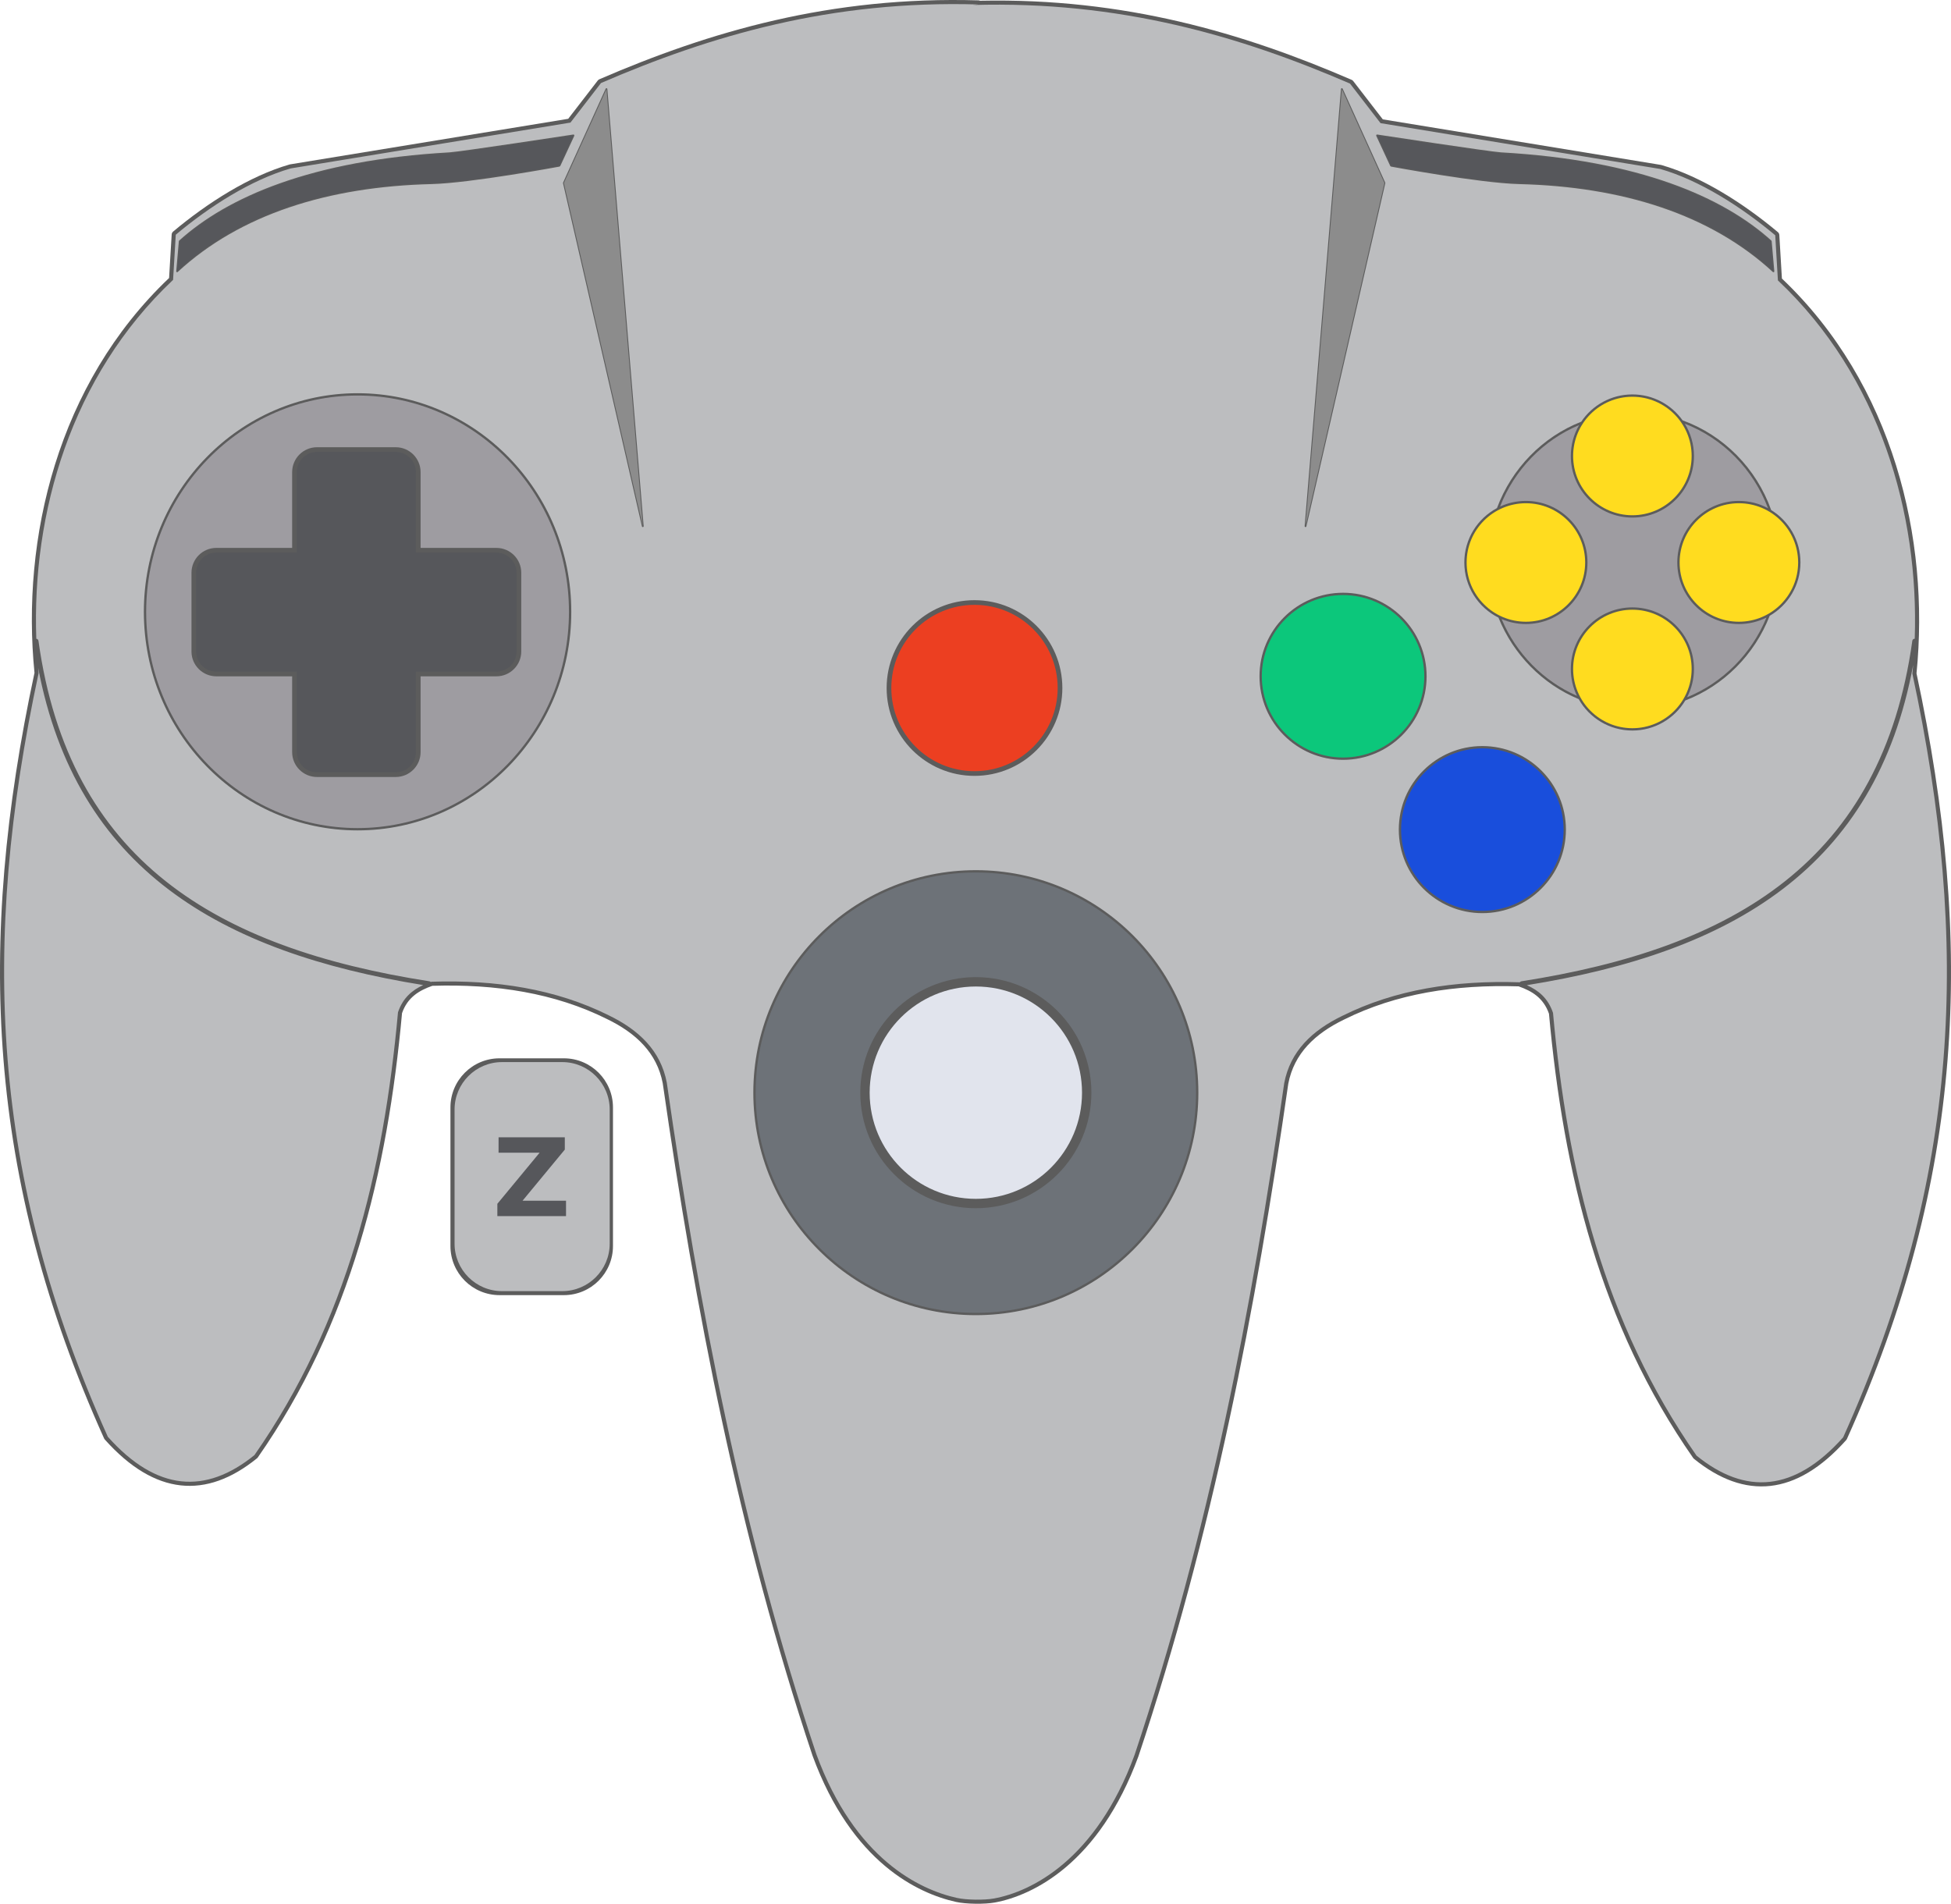
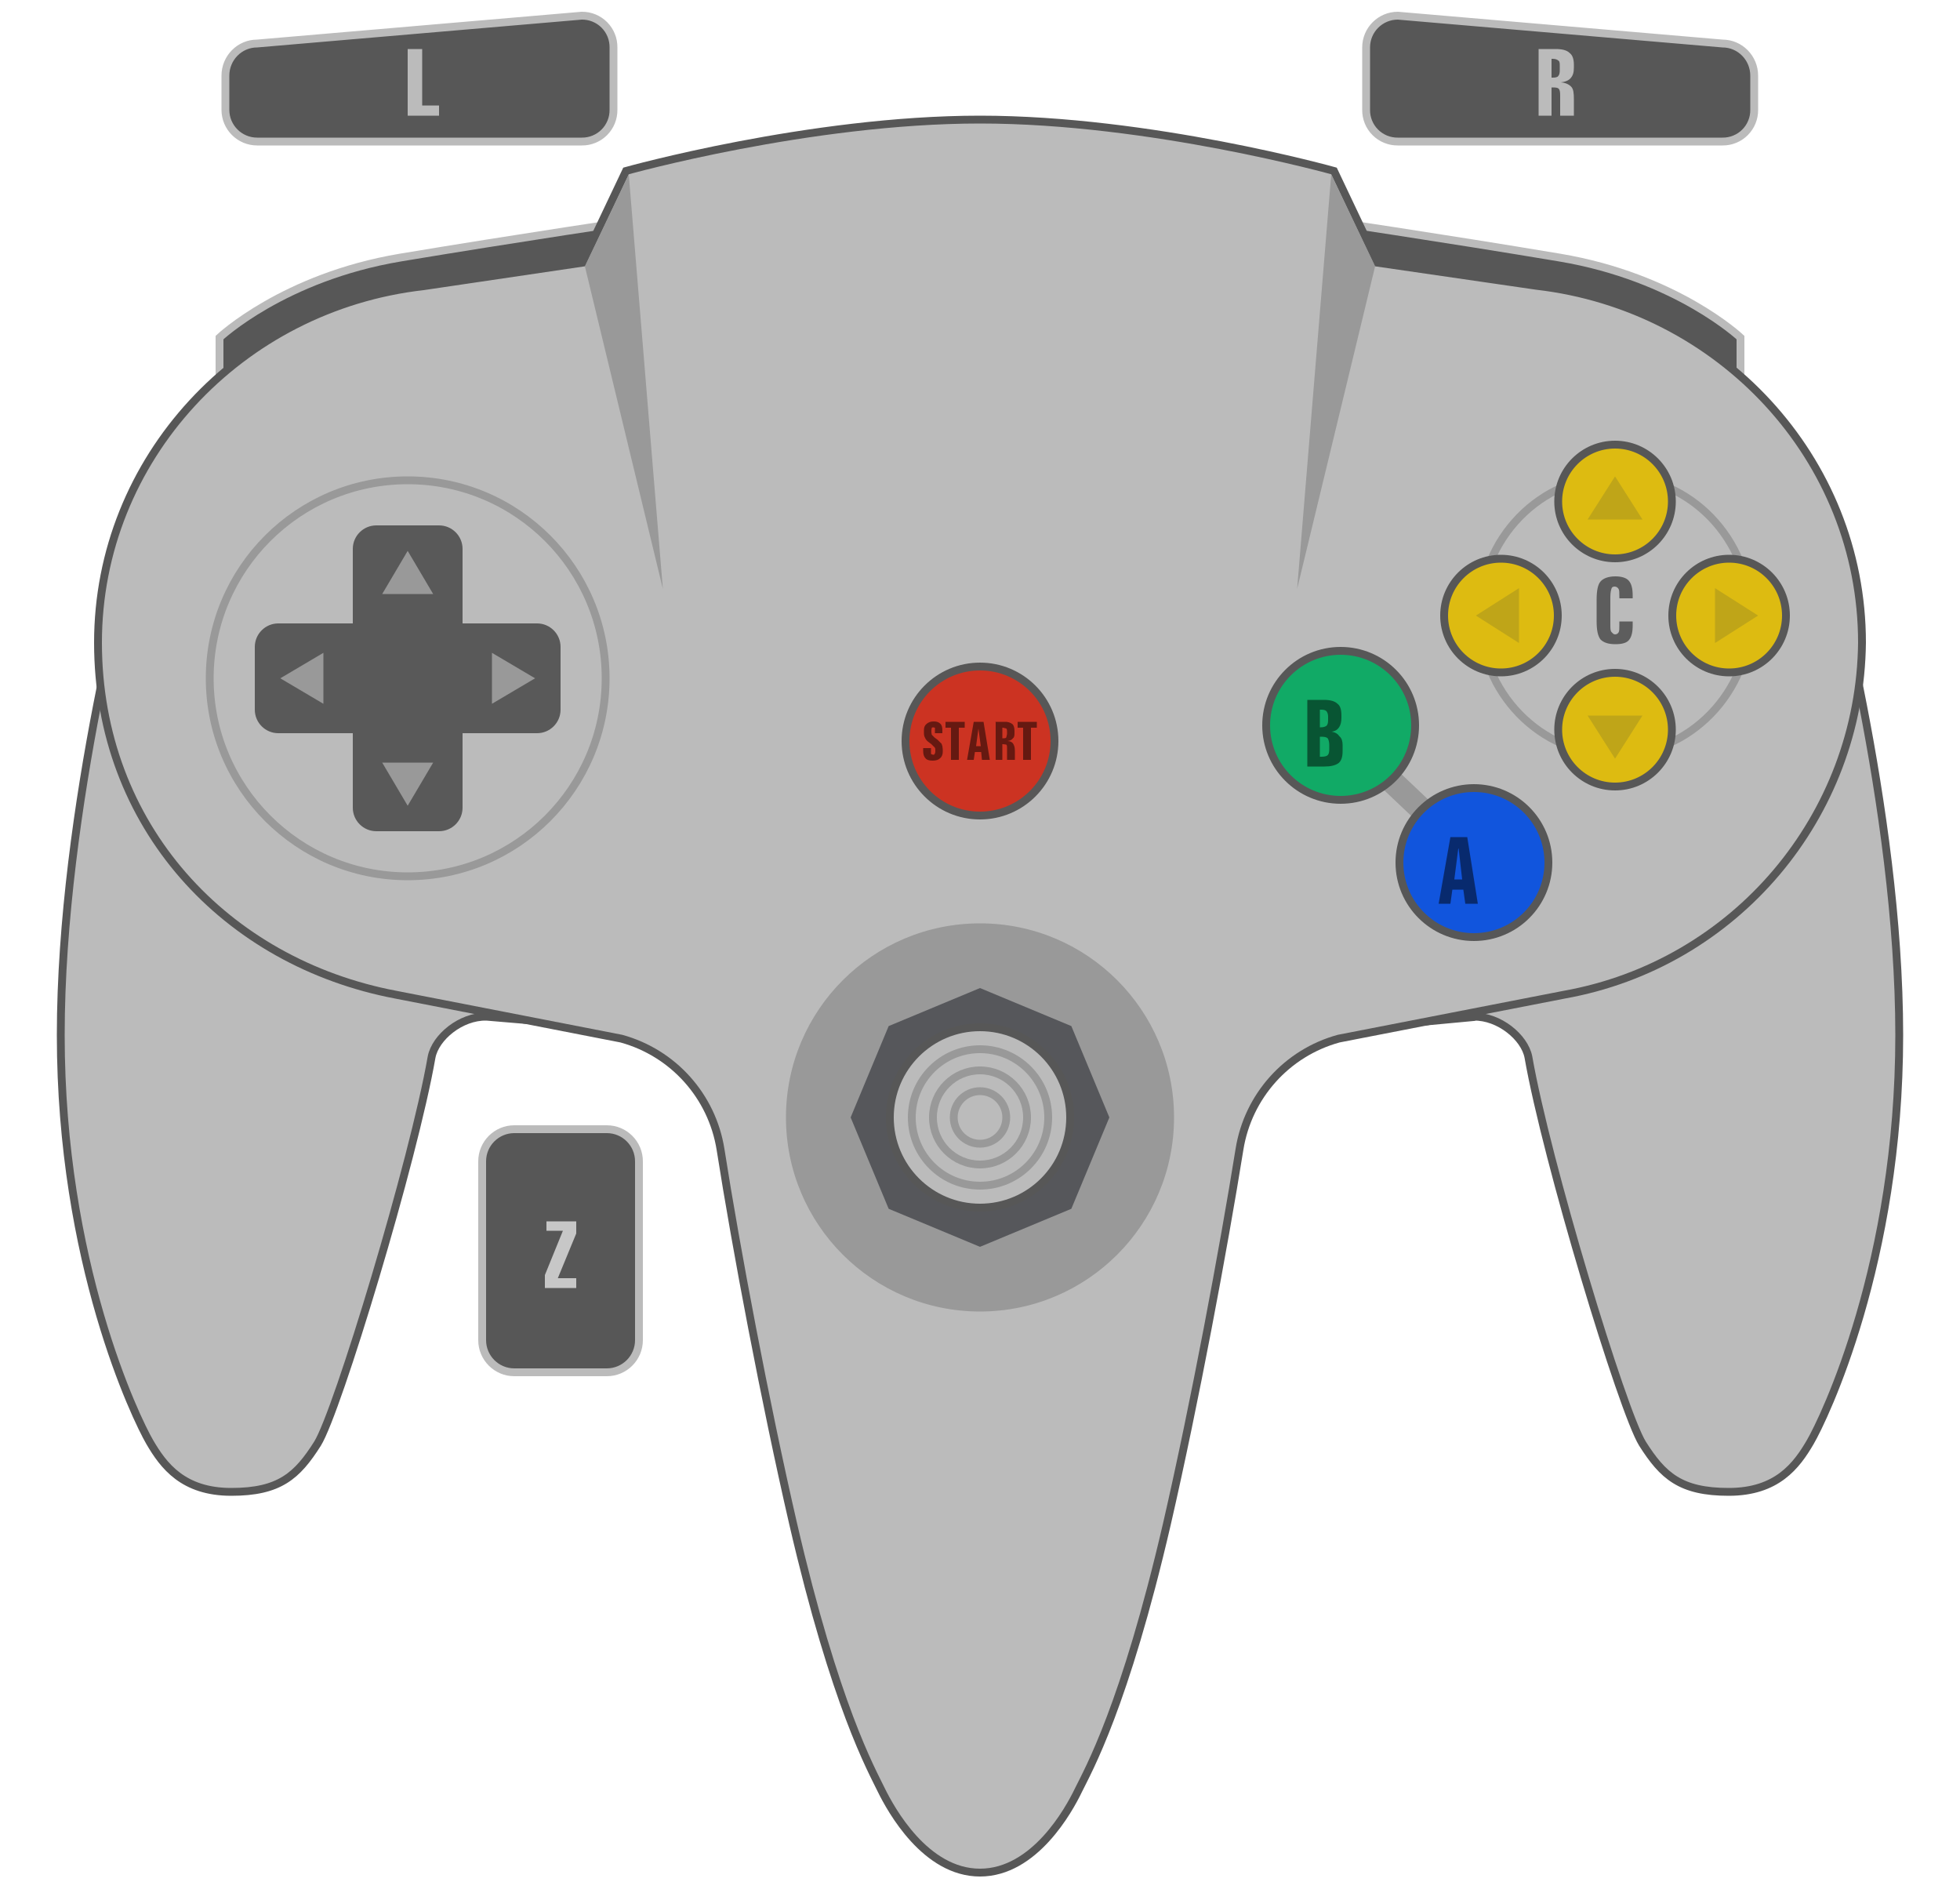
- <svg xmlns="http://www.w3.org/2000/svg" width="6939.98" height="6772.564" viewBox="0 0 6939.98 6772.564" version="1.1" xml:space="preserve" style="clip-rule:evenodd;fill-rule:evenodd;stroke-linejoin:round;stroke-miterlimit:2" id="svg21">
-   <defs id="defs25" />
-   <path id="Dark-Grey-Background" d="m 3485.979,2.588 c -1.71,-0.78 -3.6,-1.238 -5.6,-1.297 -525.25,-15.515 -954.91,110.642 -1348.31,280.692 -2.27,0.98 -4.25,2.52 -5.76,4.47 0,0 -86.49,112.05 -105.13,136.2 0,0 -989.45,162.11 -989.45,162.11 -0.56,0.09 -1.12,0.21 -1.67,0.37 -142.03,40.9 -291.91,136.24 -414.19,238.67 -3.08,2.58 -4.96,6.31 -5.19,10.31 l -9.22,154.89 c -397.1,377.01 -526.315,926.87 -478.774,1404.51 -206.973,965.88 -169.652,1797.32 247.614,2723.75 0.61,1.36 1.43,2.62 2.42,3.73 89.88,100.63 180.14,153.26 270.03,163.16 90.43,9.96 181.08,-23.11 271.52,-96.36 1.06,-0.86 2,-1.86 2.78,-2.98 330.66,-473.66 461.43,-1013.94 513.03,-1580.62 19.77,-56.61 61.28,-80.79 107.84,-97.21 225.55,-7.03 435.22,25.53 620.94,118.06 0.04,0.02 0.09,0.04 0.14,0.07 103.14,50 177.58,120.18 198.4,228.3 115.43,802.65 268.91,1602.12 532.91,2392.38 0.04,0.14 0.09,0.27 0.14,0.4 139.45,380.18 375.31,489.92 510.3,519.84 35.72,7.92 102.14,8.67 137.97,2.07 135.64,-24.99 371.27,-139.55 510.81,-519.95 0.05,-0.13 0.09,-0.27 0.14,-0.4 264,-790.27 417.47,-1589.73 532.91,-2392.38 20.81,-108.12 95.26,-178.3 198.4,-228.31 0.05,-0.02 0.09,-0.04 0.14,-0.07 185.72,-92.52 395.39,-125.08 620.93,-118.05 46.57,16.42 88.08,40.59 107.85,97.21 51.6,566.67 182.37,1106.96 513.03,1580.61 0.78,1.12 1.72,2.13 2.78,2.99 90.44,73.25 181.09,106.31 271.52,96.36 89.88,-9.9 180.14,-62.53 270.03,-163.17 0.99,-1.11 1.81,-2.37 2.42,-3.72 417.27,-926.44 454.59,-1757.87 247.61,-2723.76 47.54,-477.64 -81.67,-1027.49 -478.78,-1404.5 0,0 -9.21,-154.89 -9.21,-154.89 -0.23,-4.01 -2.11,-7.74 -5.19,-10.31 -122.28,-102.44 -272.16,-197.77 -414.19,-238.67 -0.55,-0.16 -1.11,-0.28 -1.68,-0.38 l -989.44,-162.1 c 0,0 -105.13,-136.2 -105.13,-136.2 -1.51,-1.95 -3.49,-3.49 -5.76,-4.47 -386.8,-167.19 -808.64,-291.959 -1321.93,-281.355 z" style="fill:#5c5c5c" />
-   <path id="Grey-Shell" d="m 129.112,2272.363 c 3.836,0.28 7.094,3.2 7.645,7.16 108.792,782.13 632.762,1093.25 1390.742,1211.43 1.92,0.3 3.58,1.23 4.81,2.55 0.97,-0.35 1.94,-0.69 2.91,-1.02 228.94,-7.4 441.71,25.63 630.14,119.5 107.7,52.22 184.8,126.04 206.42,239.02 115.32,801.9 268.6,1600.64 532.36,2390.17 136.78,372.89 367.36,481.28 499.76,510.63 34.22,7.58 97.85,8.28 132.18,1.95 132.96,-24.49 362.98,-137.73 499.76,-510.62 263.76,-789.53 417.03,-1588.27 532.35,-2390.17 21.62,-112.98 98.73,-186.8 206.43,-239.02 188.43,-93.87 401.2,-126.9 630.13,-119.51 l 1.09,0.38 c 1.24,-2 3.31,-3.47 5.81,-3.86 757.98,-118.18 1281.96,-429.3 1390.75,-1211.43 0.59,-4.26 4.32,-7.32 8.54,-7.18 15.5,-444.61 -123.18,-932.43 -486.64,-1274.75 l -9.55,-160.66 c -120.74,-101.14 -268.63,-195.44 -408.86,-235.83 l -995.12,-163.03 -108.64,-140.75 c -391.6,-169.26 -819.27,-294.942 -1342.1,-279.5 l 19.92,-1.95 c -522.83,-15.449 -950.5,110.23 -1342.1,279.5 l -108.64,140.74 -995.12,163.04 c -140.24,40.38 -288.12,134.69 -408.86,235.83 l -9.55,160.65 c -363.98,342.8 -502.532,831.53 -486.567,1276.73 z m 6676.297,93 c -133.83,723.88 -644.74,1022.32 -1374.29,1139.38 40.8,18.15 75.33,45.7 93.14,98.34 51.26,564.76 181.12,1103.32 510.63,1575.34 173.83,140.8 347.66,129.44 521.49,-65.19 416.2,-924.07 452.99,-1753.32 246.17,-2716.94 1.04,-10.28 1.99,-20.59 2.86,-30.93 z m -6669.809,9.89 c 0.58,6.41 1.186,12.75 1.824,19.08 -206.821,963.62 -170.028,1792.87 246.175,2716.94 173.83,194.63 347.66,205.99 521.49,65.19 329.51,-472.01 459.37,-1010.58 510.63,-1575.34 17.31,-51.17 50.42,-78.63 89.73,-96.79 -724.85,-116.82 -1233.37,-413.23 -1369.849,-1129.08 z m 3335.609,720.31 c -436.89,0 -791.59,354.7 -791.59,791.59 0,436.89 354.7,791.59 791.59,791.59 436.9,0 791.6,-354.7 791.6,-791.59 0,-436.89 -354.7,-791.59 -791.6,-791.59 z m 1801.72,-441.53 c -164.06,0 -297.27,133.2 -297.27,297.27 0,164.06 133.21,297.26 297.27,297.26 164.07,0 297.27,-133.2 297.27,-297.26 0,-164.07 -133.2,-297.27 -297.27,-297.27 z m -4001.01,-1255.22 c -419.54,0 -760.26,348.41 -760.26,777.66 0,429.26 340.72,777.67 760.26,777.67 419.55,0 760.27,-348.41 760.27,-777.67 0,-429.25 -340.72,-777.66 -760.27,-777.66 z m 2194.49,736.27 c -172.49,0 -312.53,140.04 -312.53,312.54 0,172.49 140.04,312.53 312.53,312.53 172.5,0 312.54,-140.04 312.54,-312.53 0,-172.5 -140.04,-312.54 -312.54,-312.54 z m 1311.03,-26.45 c -164.07,0 -297.27,133.2 -297.27,297.27 0,164.06 133.2,297.27 297.27,297.27 164.07,0 297.27,-133.21 297.27,-297.27 0,-164.07 -133.2,-297.27 -297.27,-297.27 z m 1207.81,-613.24 c -39.72,-55.83 -104.95,-92.27 -178.63,-92.27 -75.78,0 -142.62,38.56 -181.96,97.09 -137.8,54.15 -247.39,166.45 -299.78,307.38 -69.08,36.88 -116.14,109.69 -116.14,193.4 0,85.87 49.51,160.26 121.51,196.18 53.04,131.36 156.31,236.28 285.32,289.86 37.57,66.73 109.08,111.84 191.05,111.84 79.94,0 149.94,-42.9 188.2,-106.92 136.87,-52.73 246.3,-162.68 300.17,-301.23 65.44,-37.91 109.51,-108.71 109.51,-189.73 0,-78.8 -41.69,-147.94 -104.2,-186.54 -52.89,-148.48 -168.99,-266.13 -315.05,-319.06 z m -3982.31,-845.67 c -0.28,0.62 -0.35,1.32 -0.2,1.99 l 280.72,1220.91 c 0.37,1.6 1.91,2.64 3.53,2.39 1.62,-0.26 2.77,-1.72 2.63,-3.35 l -129.22,-1555.1 c -0.11,-1.42 -1.18,-2.58 -2.58,-2.82 -1.4,-0.24 -2.79,0.49 -3.38,1.79 z m 2924.76,1.99 c 0.15,-0.67 0.08,-1.37 -0.2,-1.99 l -151.5,-334.19 c -0.59,-1.3 -1.98,-2.03 -3.38,-1.79 -1.4,0.24 -2.46,1.4 -2.58,2.82 l -129.22,1555.1 c -0.14,1.63 1.01,3.09 2.63,3.35 1.62,0.25 3.16,-0.79 3.53,-2.39 z m -29.03,-173.21 -2.99,1.2 -0.35,3.2 50.19,108.04 2.77,1.81 c 0,0 315.81,58.77 455.17,62.18 367.95,9.03 680.85,107.79 902.79,312.71 0.95,0.88 2.33,1.08 3.49,0.51 1.16,-0.57 1.85,-1.79 1.74,-3.08 l -9.33,-107.08 c -0.07,-0.79 -0.44,-1.52 -1.02,-2.05 -171.19,-154.53 -469.35,-286.15 -961.53,-313.93 -38.87,-2.19 -440.93,-63.51 -440.93,-63.51 z m -2855.68,4.4 -0.35,-3.2 -3,-1.2 c 0,0 -402.06,61.32 -440.93,63.51 -492.17,27.78 -790.33,159.4 -961.52,313.93 -0.59,0.53 -0.95,1.26 -1.02,2.05 l -9.33,107.08 c -0.12,1.29 0.57,2.51 1.73,3.08 1.16,0.57 2.55,0.37 3.5,-0.51 221.94,-204.92 534.84,-303.68 902.78,-312.71 139.36,-3.41 455.17,-62.18 455.17,-62.18 l 2.78,-1.81 z" style="fill:#bcbdbf" />
-   <path id="Grey-D-Pad---C---Circles" d="m 1271.919,1407.143 c 415.01,0 751.93,344.73 751.93,769.33 0,424.61 -336.92,769.34 -751.93,769.34 -415,0 -751.92,-344.73 -751.92,-769.34 0,-424.6 336.92,-769.33 751.92,-769.33 z m -232.71,541.99 H 769.569 c -48.83,0 -88.48,39.64 -88.48,88.48 v 279.93 c 0,48.83 39.65,88.48 88.48,88.48 0,0 269.64,0 269.64,0 0,61.15 0,269.63 0,269.63 0,48.84 39.64,88.48 88.48,88.48 h 279.93 c 48.83,0 88.48,-39.64 88.48,-88.48 0,0 0,-208.48 0,-269.63 0,0 269.63,0 269.63,0 48.83,0 88.48,-39.65 88.48,-88.48 0,0 0,-279.93 0,-279.93 0,-48.84 -39.65,-88.48 -88.48,-88.48 h -269.63 c 0,0 0,-269.63 0,-269.63 0,-48.84 -39.65,-88.49 -88.48,-88.49 h -279.93 c -48.84,0 -88.48,39.65 -88.48,88.49 0,0 0,269.63 0,269.63 z m 4953.91,-441.89 c 135.65,52.68 243.76,162.58 295.91,300.71 -30.86,-16.61 -66.15,-26.04 -103.62,-26.04 -120.92,0 -219.09,98.17 -219.09,219.08 0,120.92 98.17,219.09 219.09,219.09 35.27,0 68.61,-8.35 98.13,-23.18 -52.91,128.86 -155.03,231.55 -282.3,283.53 15.63,-30.14 24.47,-64.37 24.47,-100.65 0,-120.91 -98.17,-219.08 -219.09,-219.08 -120.92,0 -219.09,98.17 -219.09,219.08 0,34.26 7.88,66.69 21.92,95.58 -119.92,-52.66 -216.22,-150.76 -268.03,-273 26.52,11.4 55.74,17.72 86.41,17.72 120.92,0 219.09,-98.17 219.09,-219.09 0,-120.91 -98.17,-219.08 -219.09,-219.08 -32.83,0 -63.98,7.23 -91.93,20.19 51.34,-131.16 153.3,-236.17 281.21,-289.83 -18.8,32.31 -29.58,69.88 -29.58,109.94 0,120.91 98.17,219.08 219.09,219.08 120.92,0 219.09,-98.17 219.09,-219.08 0,-42.16 -11.93,-81.54 -32.59,-114.97 z" style="fill:#9e9ca1" />
-   <path id="Dark-Grey-D-Pad---C" d="M 1055.869,1965.793 H 769.569 c -39.63,0 -71.81,32.18 -71.81,71.82 v 279.93 c 0,39.64 32.18,71.81 71.81,71.81 h 286.3 v 286.3 c 0,39.64 32.18,71.82 71.82,71.82 h 279.93 c 39.63,0 71.81,-32.18 71.81,-71.82 v -286.3 h 286.3 c 39.64,0 71.82,-32.17 71.82,-71.81 v -279.93 c 0,-39.64 -32.18,-71.82 -71.82,-71.82 h -286.3 v -286.29 c 0,-39.64 -32.18,-71.82 -71.81,-71.82 h -279.93 c -39.64,0 -71.82,32.18 -71.82,71.82 z m 984.28,-1484.2 c 0,0 -402.36,61.34 -441.26,63.54 -491.16,27.73 -788.77,158.91 -959.61,313.13 l -9.33,107.08 c 222.45,-205.38 536.03,-304.49 904.83,-313.53 139.36,-3.42 455.18,-62.18 455.18,-62.18 z m 2858.01,0 c 0,0 402.37,61.34 441.27,63.54 491.16,27.73 788.76,158.91 959.6,313.13 l 9.34,107.08 c -222.46,-205.38 -536.04,-304.49 -904.83,-313.53 -139.36,-3.42 -455.19,-62.18 -455.19,-62.18 z" style="fill:#56575b" />
-   <path id="Grey-Shading" d="m 2005.789,651.013 280.72,1220.91 -129.22,-1555.1 z m 2918.86,0 -280.72,1220.91 129.22,-1555.1 z" style="fill:#8c8c8c" />
-   <path id="Grey-Analog-Stick-Outer-Circle" d="m 3471.209,3103.893 c 432.3,0 783.26,350.97 783.26,783.26 0,432.29 -350.96,783.26 -783.26,783.26 -432.29,0 -783.25,-350.97 -783.25,-783.26 0,-432.29 350.96,-783.26 783.25,-783.26 z m 0,372.23 c -226.85,0 -411.03,184.17 -411.03,411.03 0,226.85 184.18,411.03 411.03,411.03 226.86,0 411.03,-184.18 411.03,-411.03 0,-226.86 -184.17,-411.03 -411.03,-411.03 z" style="fill:#6d7278" />
-   <g id="Light-Grey-Analog-Stick" transform="matrix(0.482213,0,0,0.482213,1404.369,1505.553)">
-     <circle cx="4286.16" cy="4938.88" r="783.258" style="fill:#e1e4ed" id="circle8" />
-   </g>
-   <path id="Yellow-Buttons" d="m 5806.619,2169.033 c 116.32,0 210.76,94.44 210.76,210.75 0,116.32 -94.44,210.76 -210.76,210.76 -116.32,0 -210.75,-94.44 -210.75,-210.76 0,-116.31 94.43,-210.75 210.75,-210.75 z m 0,-757.58 c 116.32,0 210.76,94.44 210.76,210.76 0,116.32 -94.44,210.75 -210.76,210.75 -116.32,0 -210.75,-94.43 -210.75,-210.75 0,-116.32 94.43,-210.76 210.75,-210.76 z m 168.04,589.54 c 0,-116.31 94.43,-210.75 210.75,-210.75 116.32,0 210.76,94.44 210.76,210.75 0,116.32 -94.44,210.76 -210.76,210.76 -116.32,0 -210.75,-94.44 -210.75,-210.76 z m -757.58,0 c 0,-116.31 94.44,-210.75 210.75,-210.75 116.32,0 210.76,94.44 210.76,210.75 0,116.32 -94.44,210.76 -210.76,210.76 -116.31,0 -210.75,-94.44 -210.75,-210.76 z" style="fill:#ffdc1f" />
-   <g id="Green-Button" transform="translate(-844.0809,-1000.716)">
-     <circle cx="5621.52" cy="3406.62" r="288.935" style="fill:#0cc77b" id="circle12" />
-   </g>
-   <g id="Blue-Button" transform="translate(-348.5879,-455.3172)">
-     <circle cx="5621.52" cy="3406.62" r="288.935" style="fill:#194edc" id="circle15" />
-   </g>
-   <g id="Red-Button" transform="translate(-794.1752,-982.8925)">
-     <circle cx="4260.59" cy="3430.51" r="295.87" style="fill:#ec3f21" id="circle18" />
-   </g>
-   <g id="layer2" style="display:inline;opacity:1;stroke-width:1;stroke-dasharray:none;paint-order:markers stroke fill" transform="matrix(50.36697,0,0,50.36697,3240.068,-579.5645)">
-     <g id="layer2-0" style="clip-rule:evenodd;display:inline;fill-rule:evenodd;stroke-width:1;stroke-linejoin:round;stroke-miterlimit:2;stroke-dasharray:none;paint-order:markers stroke fill">
-       <rect style="clip-rule:evenodd;display:inline;opacity:1;fill:#5c5c5c;fill-opacity:1;fill-rule:evenodd;stroke:none;stroke-width:1;stroke-linejoin:round;stroke-miterlimit:4;stroke-dasharray:none;stroke-opacity:1;paint-order:markers stroke fill;image-rendering:auto" id="rect1917-0-4" width="11.479" height="16.726" x="-32.517" y="86.257" ry="3.468" class="theme-button" ojd-button="Z" />
-       <rect style="display:inline;opacity:1;fill:#bcbdbf;fill-opacity:1;stroke:none;stroke-width:0.961;stroke-linejoin:round;stroke-miterlimit:4;stroke-dasharray:none;stroke-opacity:1;paint-order:markers stroke fill;image-rendering:auto" id="rect1917-8" width="10.956" height="16.178" x="-32.226" y="86.523" ry="3.354" class="theme-button" ojd-button="Z" />
-       <g aria-label="Z" style="font-style:normal;font-weight:normal;font-size:5.735px;line-height:1.25;font-family:sans-serif;letter-spacing:0px;word-spacing:0px;clip-rule:evenodd;display:inline;opacity:1;fill:#56575b;fill-opacity:1;fill-rule:evenodd;stroke:none;stroke-width:0.751;stroke-linejoin:round;stroke-miterlimit:2;stroke-dasharray:none;paint-order:markers stroke fill" id="text1921-7" transform="matrix(1.331089,0,0,1.331089,-67.4593,-40.85304)">
-         <path d="m 28.805,99.685 h 3.514 v 0.652 l -2.243,2.713 h 2.307 v 0.815 h -3.643 v -0.652 l 2.243,-2.713 h -2.179 z" style="font-style:normal;font-variant:normal;font-weight:bold;font-stretch:normal;font-family:sans-serif;-inkscape-font-specification:'sans-serif Bold';fill:#56575b;fill-opacity:1;stroke-width:0.751;stroke-dasharray:none;paint-order:markers stroke fill" id="path2008-2" />
-       </g>
+ <svg xmlns="http://www.w3.org/2000/svg" viewBox="0 0 500 480">
+   <defs>
+     <style>.cls-12{fill:none;stroke:#999}.cls-8{stroke:#575757}.cls-12,.cls-7,.cls-8{stroke-width:2px}.cls-15,.cls-16{fill-rule:evenodd}.cls-7{fill:#575757;stroke:#bbb}.cls-8{fill:#db1}.cls-15{fill:#999}.cls-21{fill:#595959}.cls-16{fill:#bfa518}.cls-23{opacity:.5}
+     </style>
+   </defs>
+   <g id="Controller">
+     <g id="triggers">
+       <rect width="40" height="62" x="123" y="288" class="cls-7" rx="8.2" ry="8.2" />
+       <path d="M57.5 27.9v-8.6c0-4.5 3.6-8.2 8.1-8.2L148.4 4a8 8 0 0 1 8.1 8.1V28a8 8 0 0 1-8.1 8.1H65.6a8.1 8.1 0 0 1-8.1-8.1Zm390 0v-8.6c0-4.5-3.6-8.2-8.1-8.2L356.6 4a8.1 8.1 0 0 0-8.1 8.1V28a8 8 0 0 0 8.1 8.1h82.8a8 8 0 0 0 8.1-8.1Z" class="cls-7" />
+       <path d="M56 108V86.1s16.3-15.4 46.1-20.4c29.9-5 61.7-9.7 61.7-9.7l5.2 33.3L56 108Z" style="fill:#575757;stroke:#bbb;stroke-width:2px;fill-rule:evenodd" />
+       <path d="M444 108V86.1s-16.3-15.4-46.1-20.4c-29.8-5-61.6-9.7-61.6-9.7L331 89.3 444 108Z" style="stroke-width:2px;fill:#575757;stroke:#bbb;fill-rule:evenodd" />
+     </g>
+     <g id="shell">
+       <path d="M124 259.3c-6.4-.1-12.9 5.2-13.9 10.3-4.6 26.4-24 90.4-29.1 98.6-5.2 8.2-9.7 12.3-22 12.3s-17.3-6.7-20.8-12.7c-3.5-6-22.7-45.7-22.7-103.8S34 139.5 34 139.5h216l-61.9 125.2-64-5.4Zm252 0c6.4-.1 12.9 5.2 13.9 10.3 4.6 26.4 24 90.4 29.1 98.6 5.2 8.2 9.7 12.3 22 12.3s17.3-6.7 20.8-12.7c3.5-6 22.7-45.7 22.7-103.8 0-58.2-18.5-124.5-18.5-124.5H250l61.9 125.9 64-6Z" style="fill:#bbb;fill-rule:evenodd;stroke-width:2px;stroke:#575757" />
+       <path d="M392 72.9 351.4 67l-11.1-23.4S293.5 30.5 250 30.5s-90.3 13.1-90.3 13.1L148.6 67 108 73c-46.7 5.3-83 44-83 90.9s32.7 81.6 76 89.8l57.5 11.2a35 35 0 0 1 25.3 28.2c4 25.5 11.4 64.6 18.5 95.4 10.8 46.7 20.1 63 22.5 68 2.5 5.1 11.3 21.1 25.2 21.1s22.7-16 25.1-21c2.5-5.1 11.8-21.4 22.6-68 7.1-30.9 14.4-70 18.5-95.5a35 35 0 0 1 25.3-28.2l57.5-11.2a92.2 92.2 0 0 0 76-89.8c0-47-36.3-85.6-83-91Z" style="stroke-width:2px;fill:#bbb;fill-rule:evenodd;stroke:#575757" />
+       <path d="m349.5 194 19 18" style="fill:none;stroke:#999;stroke-width:6px" />
+       <circle cx="104" cy="173" r="50.5" style="stroke-width:2px;fill:none;stroke:#999" />
+       <circle cx="250" cy="285" r="49.5" style="fill:#999" />
+       <path d="m149.2 67.9 19.9 82.3-8.7-105.7-11.2 23.4zm201.6 0-19.9 82.3 8.7-105.7 11.2 23.4z" class="cls-15" />
+       <ellipse cx="412" cy="157" rx="34.5" ry="35.5" style="stroke-width:1.99px;fill:none;stroke:#999" />
+       <path d="m250 252-23.3 9.7L217 285l9.7 23.3L250 318l23.3-9.7L283 285l-9.7-23.3L250 252z" style="fill:#56575b;fill-rule:evenodd" />
+     </g>
+     <g id="buttons1">
+       <circle cx="104.2" cy="173.7" r="7.7" style="fill:#9e9ca1" />
+       <circle cx="250" cy="189" r="19" style="stroke-width:2px;stroke:#575757;fill:#c32" />
+       <circle cx="376" cy="220" r="19" style="fill:#15d;stroke-width:2px;stroke:#575757" />
+       <circle cx="342" cy="185" r="19" style="fill:#1a6;stroke-width:2px;stroke:#575757" />
+       <rect width="78" height="28" x="65" y="159" class="cls-21" rx="6" ry="6" />
+       <rect width="28" height="78" x="90" y="134" class="cls-21" rx="6" ry="6" />
+       <circle cx="441.1" cy="157" r="14.5" class="cls-8" />
+       <circle cx="382.9" cy="157" r="14.5" class="cls-8" />
+       <circle cx="412" cy="127.9" r="14.5" class="cls-8" />
+       <circle cx="412" cy="186.1" r="14.5" class="cls-8" />
+     </g>
+     <g id="letters">
+       <path d="M104 12.5h3.7v14.4h4.3v2.6h-8v-17Zm288.5 0h4.3c1.7 0 2.9.3 3.6 1 .7.5 1.1 1.5 1.1 3v.7c0 1.2-.2 2-.8 2.7-.5.6-1.4 1-2.6 1.1 1.3.1 2.1.5 2.7 1.1s.7 1.7.7 3.2v4.2H398v-5.2c0-.9-.1-1.4-.4-1.7-.2-.2-.7-.3-1.4-.3h-.4v7.2h-3.3v-17Zm3.3 2.5v4.8h.3c.7 0 1.2-.1 1.4-.4.3-.3.4-.8.4-1.5v-1c0-.7 0-1.2-.3-1.4-.3-.3-.8-.5-1.5-.5h-.3Z" style="fill:#bbb" />
+       <path d="m82.5 179.5-11-6.5 11-6.5v13z" class="cls-15" />
+       <path d="M139.4 311.5h7.6v3.1l-4.7 11.4h4.7v2.5h-8v-3.3l4.6-11.3h-4.2v-2.4Z" style="fill:#c7c7c7" />
+       <path d="M240.4 186.3v.7h-1.9v-1.4l-.5-.1-.3.1-.1.6v.6l.1.6.7.7.8.6.2.2.8.8.2.6.1.8v.6c0 .7-.2 1.3-.7 1.7-.4.4-1 .6-1.9.6s-1.5-.2-1.8-.6c-.4-.4-.6-1-.6-1.9v-.7h2v1.5l.5.2c.2 0 .4 0 .4-.2.1-.1.2-.3.2-.7v-.3c0-.3 0-.5-.2-.7l-.8-.8-.8-.6c-.4-.3-.7-.7-.8-1-.2-.3-.3-.7-.3-1.2v-.8c0-.7.2-1.2.7-1.6s1-.6 1.8-.6 1.3.2 1.7.6.5 1 .5 1.7Zm.8-2.2h4.9v1.5h-1.5v8.2h-2v-8.2h-1.4v-1.5Zm7.2 0h2.5l1.6 9.7h-2l-.2-2h-1.6l-.3 2h-1.7l1.7-9.7Zm1.2 1.7-.6 4.5h1.2l-.6-4.5Zm4.3-1.7h2.4a3 3 0 0 1 2 .6c.3.3.5.9.5 1.7v.4c0 .7 0 1.2-.4 1.5-.3.4-.7.6-1.4.7.7 0 1.2.3 1.4.6.3.4.5 1 .5 1.9v2.3h-2v-3c0-.4 0-.7-.2-.9l-.8-.1h-.2v4H254v-9.6Zm1.8 1.5v2.7h.2c.4 0 .6 0 .8-.2l.2-.9v-.5c0-.4 0-.7-.2-.9l-.8-.2h-.2Zm3.9-1.5h4.9v1.5H263v8.2h-2v-8.2h-1.4v-1.5ZM370 213.5h4.3l2.7 17h-3.2l-.5-3.6h-2.8l-.5 3.6h-3l3-17Zm2 3-1 7.8h2l-.9-7.9Zm-38.5-38h4.2c1.6 0 2.8.3 3.5 1 .7.5 1 1.5 1 3v.6c0 1-.2 1.8-.6 2.4-.4.6-1 1-1.9 1.1 1 .2 1.6.6 2 1.2.6.5.8 1.3.8 2.2v1.6c0 1.4-.3 2.4-1 3-.8.6-2 .9-3.6.9h-4.4v-17Zm3.2 2.5v4.5h.3c.7 0 1.1-.2 1.4-.4.3-.3.4-.8.4-1.4v-1c0-.6-.2-1-.4-1.3-.3-.3-.7-.4-1.4-.4h-.3Zm0 6.9v5.1h.4c.7 0 1.3-.1 1.6-.4s.4-.8.4-1.6v-1c0-.8-.2-1.4-.4-1.7-.3-.3-.9-.4-1.6-.4h-.4Z" class="cls-23" />
+       <path d="M437.5 164v-14l11 7-11 7zm-50-14-11 7 11 7v-14z" class="cls-16" />
+       <path d="M416.5 152v.6h-3.4v-.4c0-1 0-1.7-.2-2s-.5-.6-1-.6-.7.2-.8.5-.3 1-.3 2.1v7c0 1 0 1.7.3 2s.5.6.9.6.7-.2.9-.5.2-1 .2-1.8v-1h3.4v1c0 1.8-.3 3-1 3.8-.6.7-1.8 1-3.4 1-1.8 0-3-.4-3.8-1.2-.7-.9-1-2.4-1-4.7V153c0-2.3.3-3.9 1-4.7s2-1.3 3.8-1.3c1.6 0 2.8.4 3.4 1.1.7.8 1 2 1 3.8Z" class="cls-23" />
+       <path d="m405 182.5 7 11 7-11h-14zm14-50h-14l7-11 7 11z" class="cls-16" />
+       <path d="m110.5 194.5-6.5 11-6.5-11h13zm-6.5-54 6.5 11h-13l6.5-11zm32.5 32.5-11 6.5v-13l11 6.5z" class="cls-15" />
    </g>
  </g>
+   <g id="AnalogStick">
+     <circle cx="250" cy="285" r="23" style="fill:#bbb;stroke-width:2px;stroke:#575757" />
+     <circle cx="250" cy="285" r="17.4" class="cls-12" />
+     <circle cx="250" cy="285" r="12" class="cls-12" />
+     <circle cx="250" cy="285" r="6.7" class="cls-12" />
+   </g>
</svg>
